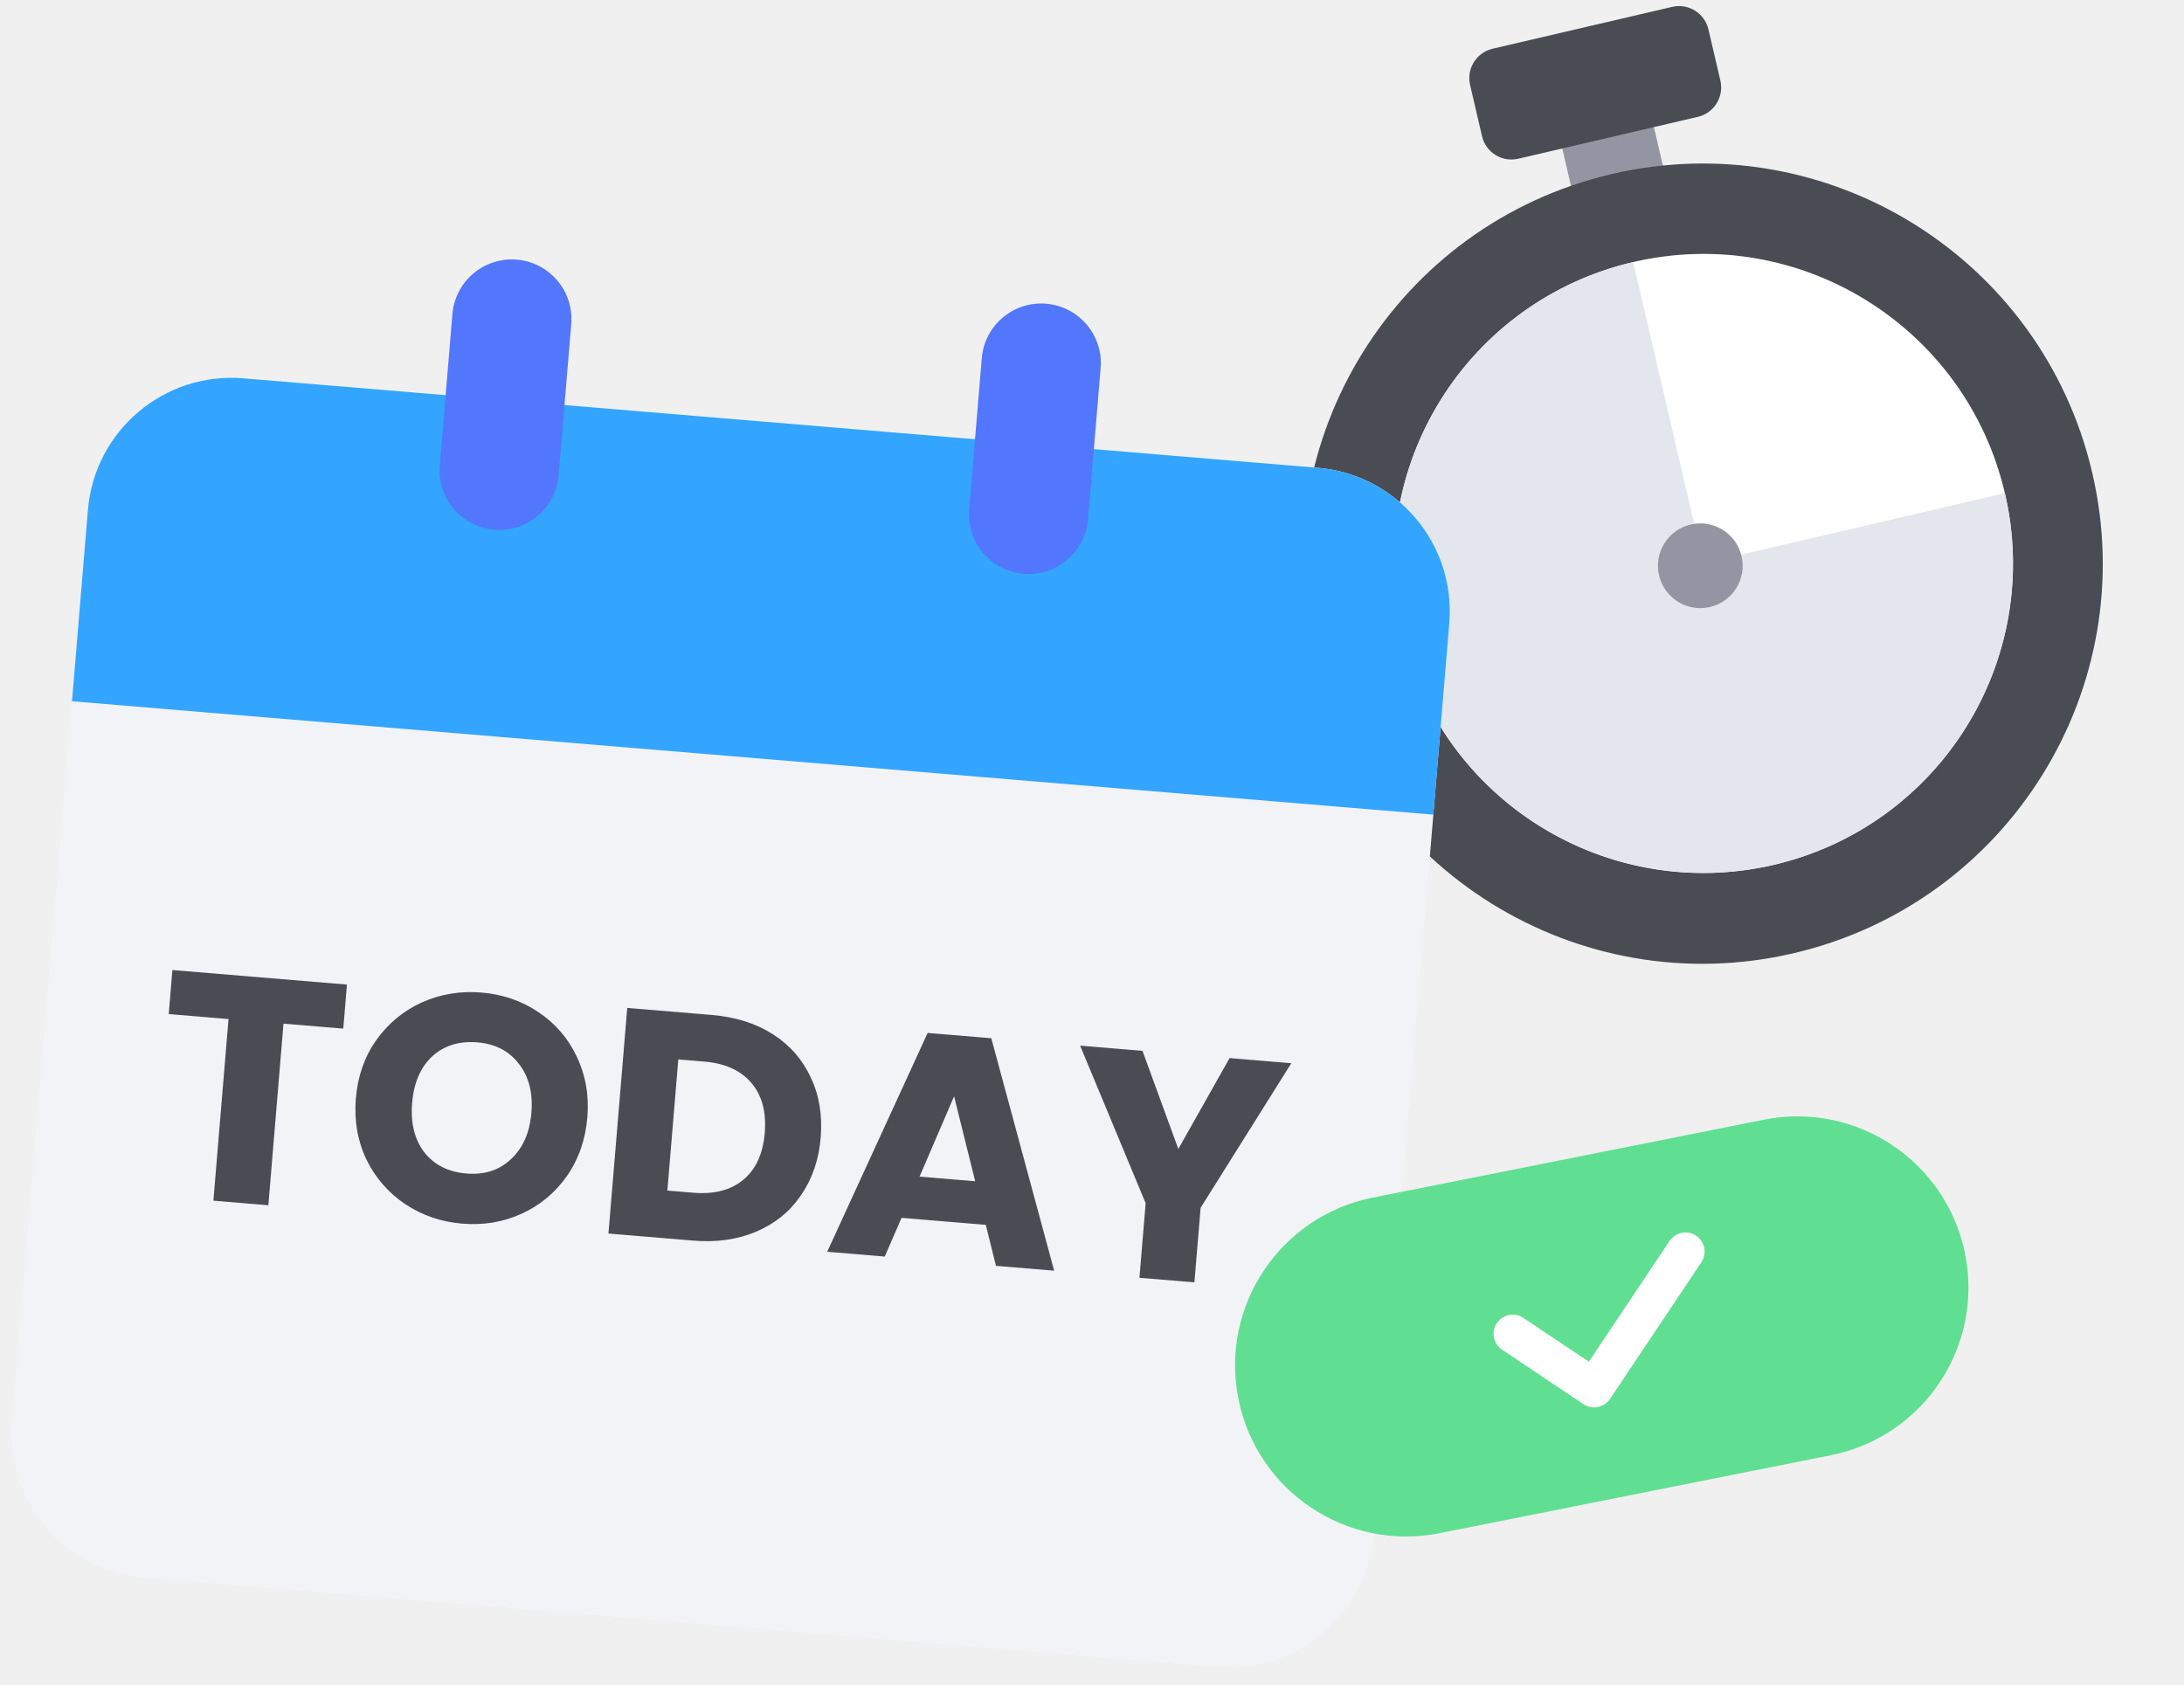
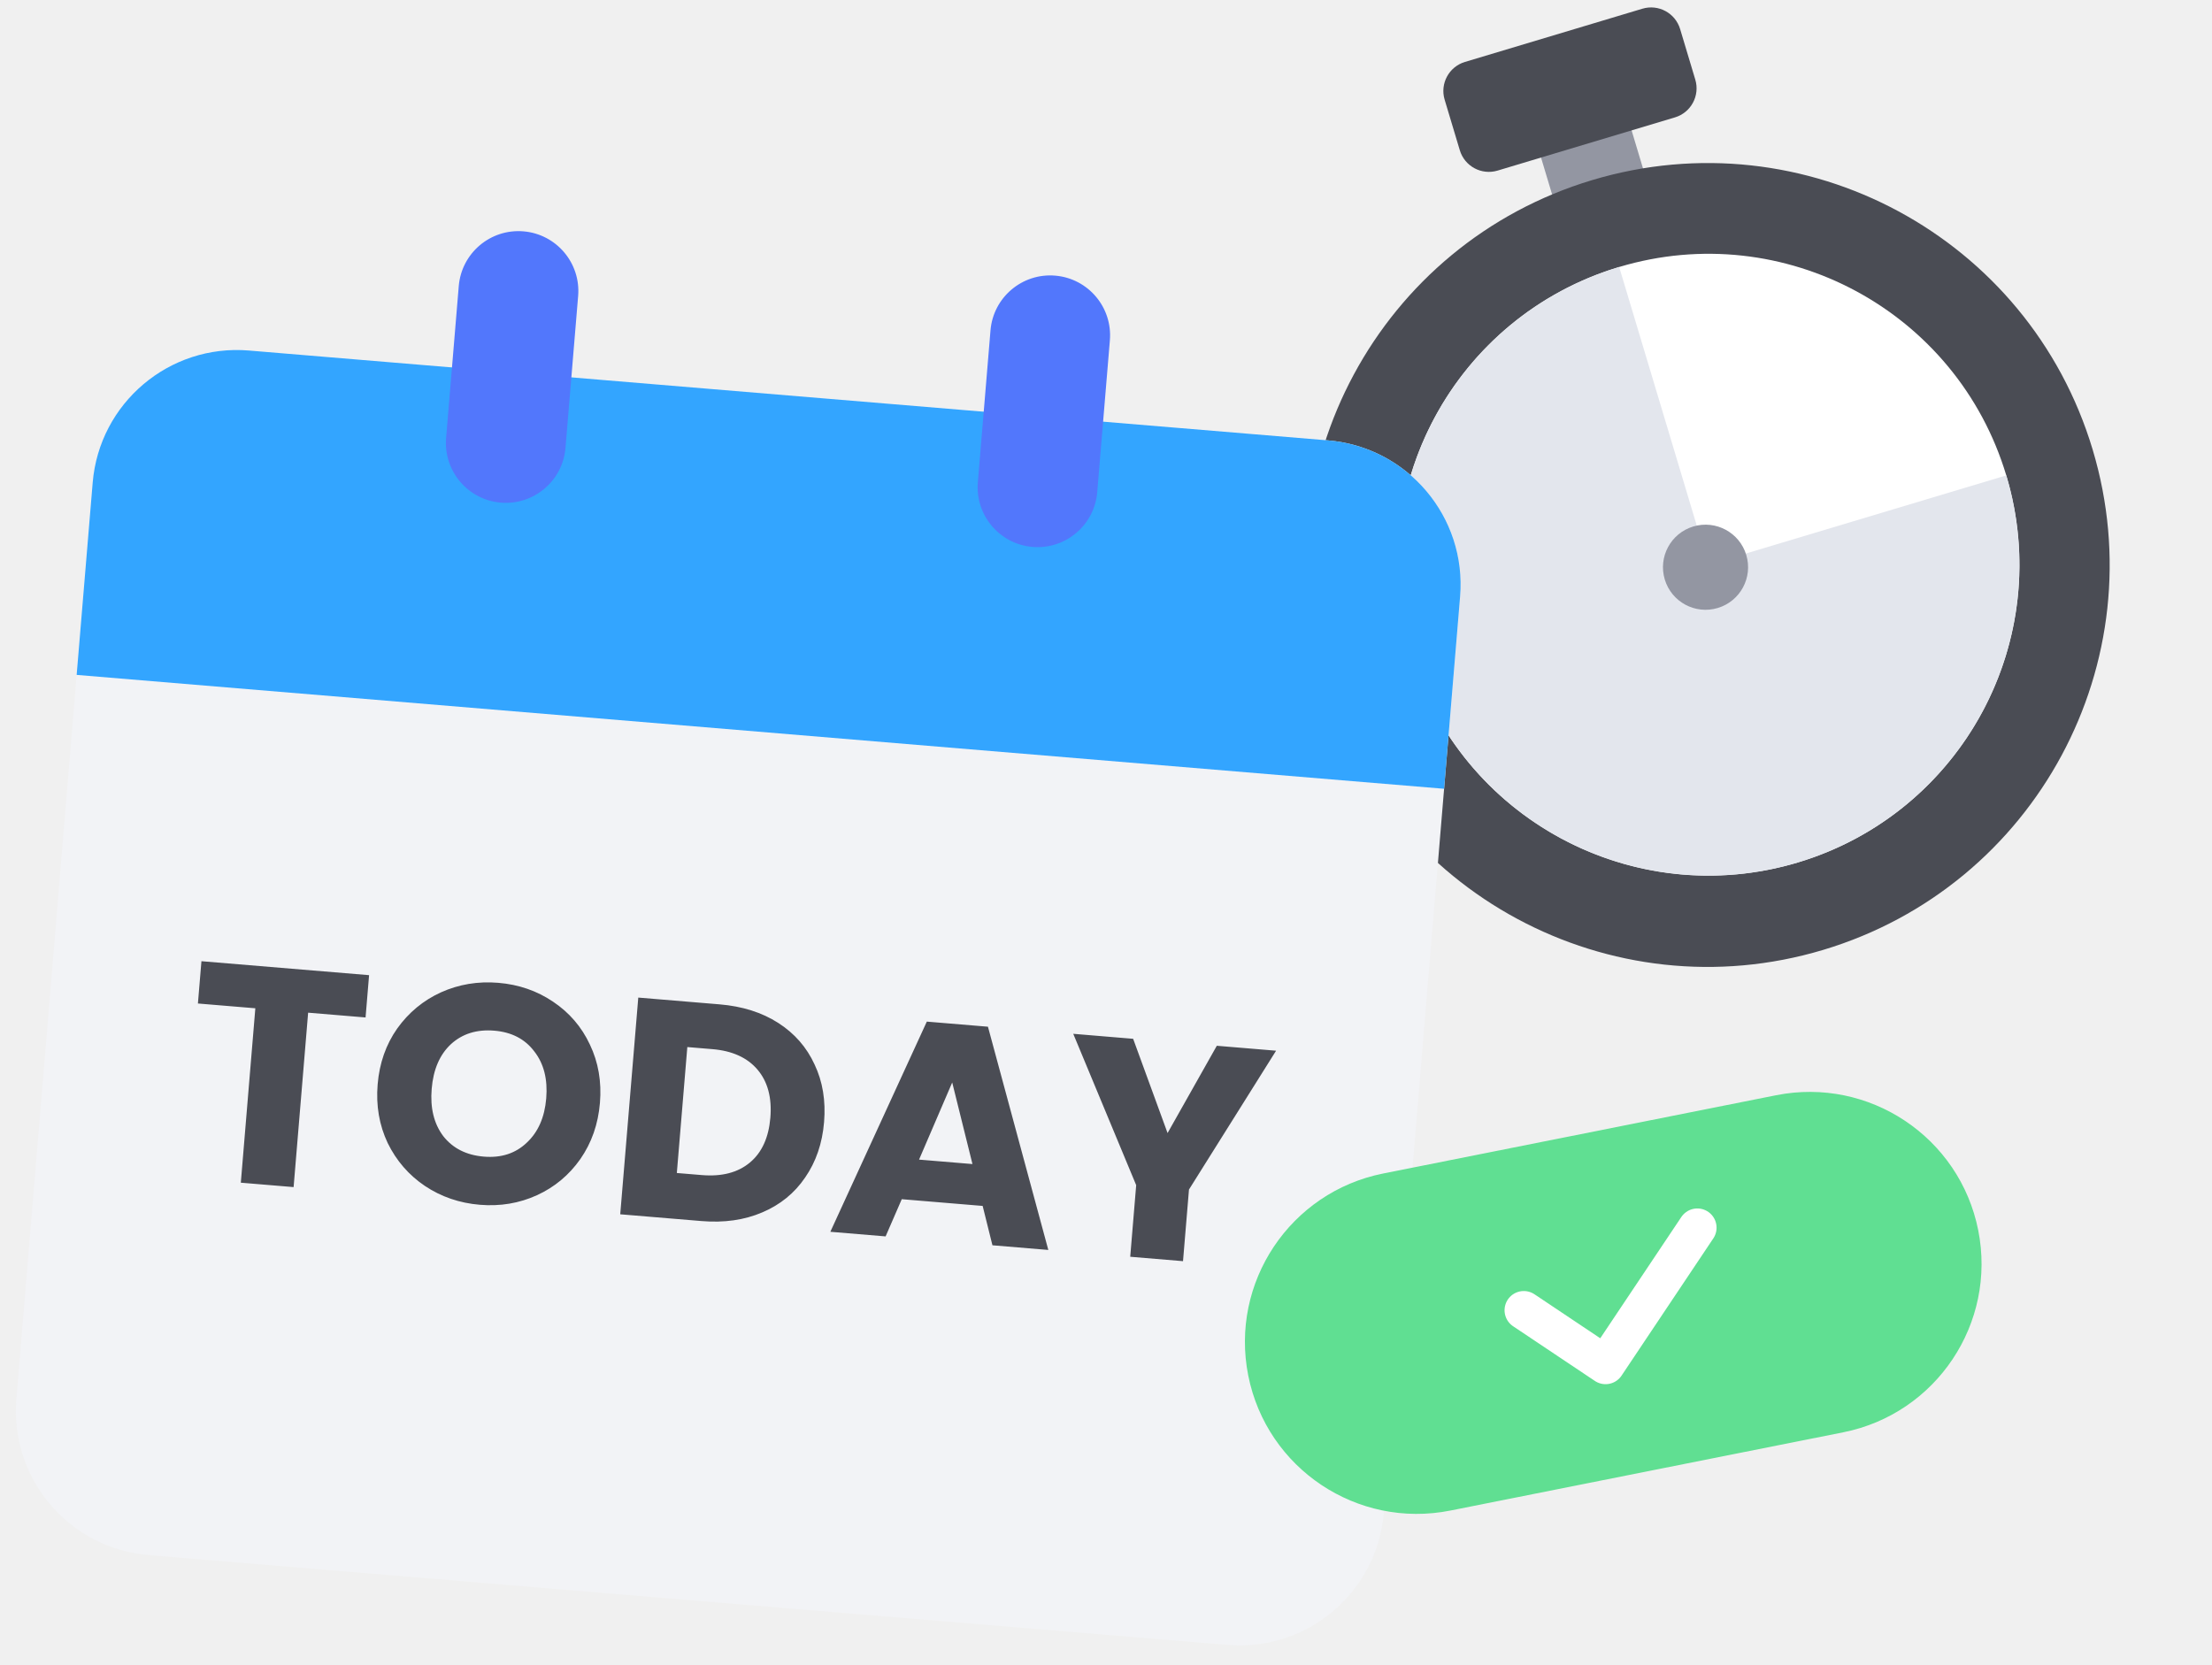
- <svg xmlns="http://www.w3.org/2000/svg" width="232" height="179" viewBox="0 0 232 179" fill="none">
-   <rect x="165.273" y="12.855" width="10" height="12" transform="rotate(-13.1283 165.273 12.8547)" fill="#9396A2" />
-   <circle cx="180.862" cy="59.882" r="42.502" transform="rotate(-13.1283 180.862 59.8816)" fill="#4A4C54" />
-   <circle cx="180.953" cy="59.86" r="32.879" transform="rotate(-13.1283 180.953 59.8597)" fill="white" />
-   <path d="M212.973 52.392C214.45 58.725 214.015 65.353 211.725 71.44C209.435 77.526 205.391 82.796 200.106 86.584C194.82 90.373 188.53 92.508 182.03 92.721C175.531 92.934 169.114 91.216 163.592 87.782C158.069 84.348 153.689 79.354 151.005 73.431C148.321 67.508 147.453 60.922 148.512 54.506C149.571 48.09 152.509 42.132 156.954 37.385C161.399 32.639 167.152 29.317 173.485 27.84L180.953 59.86L212.973 52.392Z" fill="#E3E6ED" />
-   <circle cx="180.619" cy="60.106" r="4.5" transform="rotate(-13.1283 180.619 60.1056)" fill="#9396A2" />
-   <rect x="155.434" y="5.905" width="26" height="12" rx="3.208" transform="rotate(-13.1283 155.434 5.90546)" fill="#4A4C54" />
-   <rect x="10.609" y="38.921" width="145.114" height="127.839" rx="15.301" transform="rotate(4.7612 10.6094 38.9211)" fill="#F2F3F6" />
-   <path d="M9.339 54.169C10.041 45.748 17.436 39.49 25.858 40.191L139.974 49.696C148.396 50.397 154.654 57.793 153.953 66.214L152.259 86.546L7.646 74.501L9.339 54.169Z" fill="#33A5FF" />
-   <path d="M36.855 104.599L36.466 109.278L30.114 108.749L28.507 128.042L22.668 127.555L24.275 108.262L17.924 107.733L18.313 103.055L36.855 104.599ZM49.106 129.998C46.852 129.81 44.824 129.114 43.022 127.91C41.243 126.707 39.873 125.126 38.913 123.166C37.978 121.186 37.608 119.023 37.803 116.678C37.998 114.334 38.72 112.273 39.968 110.498C41.239 108.724 42.851 107.391 44.805 106.499C46.782 105.61 48.897 105.259 51.151 105.446C53.405 105.634 55.421 106.329 57.201 107.532C59.003 108.736 60.361 110.317 61.276 112.272C62.213 114.23 62.584 116.381 62.389 118.726C62.193 121.071 61.471 123.142 60.221 124.941C58.972 126.717 57.371 128.05 55.417 128.942C53.464 129.834 51.36 130.186 49.106 129.998ZM49.55 124.671C51.462 124.83 53.04 124.32 54.285 123.14C55.552 121.962 56.273 120.326 56.447 118.231C56.623 116.114 56.183 114.381 55.127 113.032C54.094 111.663 52.622 110.898 50.71 110.739C48.775 110.578 47.175 111.075 45.91 112.23C44.667 113.388 43.957 115.036 43.779 117.176C43.602 119.293 44.03 121.037 45.062 122.406C46.119 123.755 47.615 124.51 49.55 124.671ZM75.61 107.827C78.137 108.038 80.304 108.723 82.11 109.882C83.916 111.041 85.255 112.573 86.128 114.48C87.025 116.365 87.375 118.492 87.178 120.86C86.983 123.204 86.286 125.244 85.087 126.978C83.911 128.713 82.325 130.003 80.329 130.845C78.356 131.689 76.118 132.007 73.614 131.798L64.633 131.05L66.63 107.079L75.61 107.827ZM73.659 126.713C75.867 126.897 77.636 126.437 78.966 125.333C80.296 124.229 81.053 122.573 81.237 120.365C81.421 118.157 80.949 116.387 79.822 115.055C78.695 113.723 77.028 112.965 74.82 112.782L72.054 112.551L70.893 126.483L73.659 126.713ZM104.718 130.126L95.771 129.38L93.984 133.495L87.872 132.986L98.542 109.737L105.303 110.301L111.98 134.994L105.799 134.479L104.718 130.126ZM103.591 125.493L101.351 116.47L97.683 125.001L103.591 125.493ZM137.173 112.955L127.538 128.313L126.878 136.235L121.039 135.749L121.699 127.827L114.738 111.086L121.363 111.638L125.17 122.064L130.616 112.409L137.173 112.955Z" fill="#4A4C54" />
-   <rect x="48.582" y="27.058" width="12.669" height="28.793" rx="6.334" transform="rotate(4.7612 48.582 27.0578)" fill="#5277FC" />
-   <rect x="104.816" y="31.741" width="12.669" height="28.793" rx="6.334" transform="rotate(4.7612 104.816 31.7414)" fill="#5277FC" />
-   <rect x="128" y="130.782" width="78.715" height="36.352" rx="18.176" transform="rotate(-11.2664 128 130.782)" fill="#60DF92" />
-   <path d="M160.689 141.701L169.337 147.485L179.043 132.968" stroke="white" stroke-width="4.067" stroke-linecap="round" stroke-linejoin="round" />
+ <svg xmlns="http://www.w3.org/2000/svg" width="206" height="155" viewBox="0 0 206 155" fill="none">
+   <rect x="142.755" y="12.146" width="8.806" height="10.567" transform="rotate(-16.6981 142.755 12.1464)" fill="#9396A2" />
+   <circle cx="159.034" cy="52.623" r="37.428" transform="rotate(-16.6981 159.034 52.623)" fill="#4A4C54" />
+   <circle cx="159.11" cy="52.598" r="28.953" transform="rotate(-16.6981 159.11 52.598)" fill="white" />
+   <path d="M186.843 44.279C188.488 49.764 188.47 55.614 186.791 61.088C185.112 66.563 181.847 71.417 177.409 75.036C172.971 78.655 167.56 80.877 161.859 81.421C156.159 81.964 150.425 80.805 145.383 78.09C140.341 75.375 136.217 71.226 133.534 66.168C130.85 61.109 129.726 55.368 130.305 49.671C130.884 43.974 133.139 38.576 136.786 34.161C140.432 29.746 145.306 26.511 150.791 24.865L159.11 52.598L186.843 44.279Z" fill="#E3E6ED" />
+   <circle cx="158.833" cy="52.832" r="3.963" transform="rotate(-16.6981 158.833 52.8318)" fill="#9396A2" />
+   <rect x="133.725" y="6.579" width="22.896" height="10.567" rx="2.825" transform="rotate(-16.6981 133.725 6.57857)" fill="#4A4C54" />
+   <rect x="9.749" y="31.529" width="127.788" height="112.575" rx="13.474" transform="rotate(4.7612 9.74902 31.5289)" fill="#F2F3F6" />
+   <path d="M8.631 44.957C9.248 37.541 15.761 32.03 23.177 32.647L123.668 41.017C131.084 41.635 136.595 48.148 135.977 55.563L134.486 73.467L7.139 62.86L8.631 44.957Z" fill="#33A5FF" />
+   <path d="M34.372 90.826L34.044 94.765L28.696 94.32L27.343 110.565L22.427 110.155L23.779 93.91L18.432 93.465L18.76 89.526L34.372 90.826ZM44.687 112.212C42.79 112.054 41.082 111.468 39.565 110.454C38.066 109.441 36.913 108.11 36.105 106.46C35.317 104.792 35.005 102.971 35.17 100.997C35.334 99.022 35.942 97.288 36.993 95.793C38.063 94.299 39.421 93.177 41.066 92.426C42.73 91.677 44.511 91.381 46.409 91.539C48.307 91.697 50.005 92.283 51.503 93.295C53.021 94.31 54.164 95.64 54.934 97.287C55.724 98.935 56.036 100.747 55.871 102.721C55.707 104.695 55.099 106.44 54.046 107.954C52.995 109.449 51.647 110.572 50.002 111.323C48.356 112.074 46.585 112.37 44.687 112.212ZM45.061 107.727C46.671 107.861 48 107.431 49.048 106.437C50.115 105.445 50.722 104.068 50.869 102.304C51.017 100.522 50.646 99.063 49.757 97.927C48.888 96.774 47.648 96.13 46.038 95.996C44.409 95.86 43.061 96.279 41.996 97.252C40.95 98.226 40.352 99.614 40.202 101.416C40.053 103.198 40.413 104.666 41.282 105.82C42.172 106.955 43.432 107.591 45.061 107.727ZM67.004 93.544C69.132 93.721 70.956 94.298 72.477 95.274C73.997 96.25 75.125 97.54 75.86 99.146C76.616 100.733 76.91 102.524 76.744 104.517C76.58 106.492 75.993 108.209 74.984 109.669C73.993 111.13 72.658 112.216 70.978 112.925C69.316 113.636 67.432 113.904 65.323 113.728L57.761 113.098L59.442 92.914L67.004 93.544ZM65.361 109.446C67.221 109.601 68.71 109.214 69.83 108.284C70.949 107.355 71.587 105.96 71.742 104.101C71.896 102.241 71.499 100.751 70.55 99.63C69.602 98.509 68.198 97.871 66.338 97.716L64.009 97.522L63.032 109.252L65.361 109.446ZM91.513 112.319L83.98 111.692L82.475 115.157L77.329 114.728L86.313 95.152L92.006 95.627L97.628 116.419L92.424 115.985L91.513 112.319ZM90.564 108.419L88.678 100.821L85.59 108.005L90.564 108.419ZM118.84 97.862L110.728 110.793L110.172 117.464L105.256 117.054L105.811 110.384L99.95 96.288L105.528 96.753L108.734 105.532L113.32 97.402L118.84 97.862Z" fill="#4A4C54" />
+   <rect x="43.187" y="21.084" width="11.156" height="25.355" rx="5.578" transform="rotate(4.7612 43.1865 21.0835)" fill="#5277FC" />
+   <rect x="92.707" y="25.209" width="11.156" height="25.355" rx="5.578" transform="rotate(4.7612 92.707 25.2089)" fill="#5277FC" />
+   <rect x="113.121" y="112.425" width="69.316" height="32.011" rx="16.006" transform="rotate(-11.2664 113.121 112.425)" fill="#60DF92" />
+   <path d="M141.908 122.036L149.523 127.13L158.07 114.346" stroke="white" stroke-width="3.582" stroke-linecap="round" stroke-linejoin="round" />
</svg>
